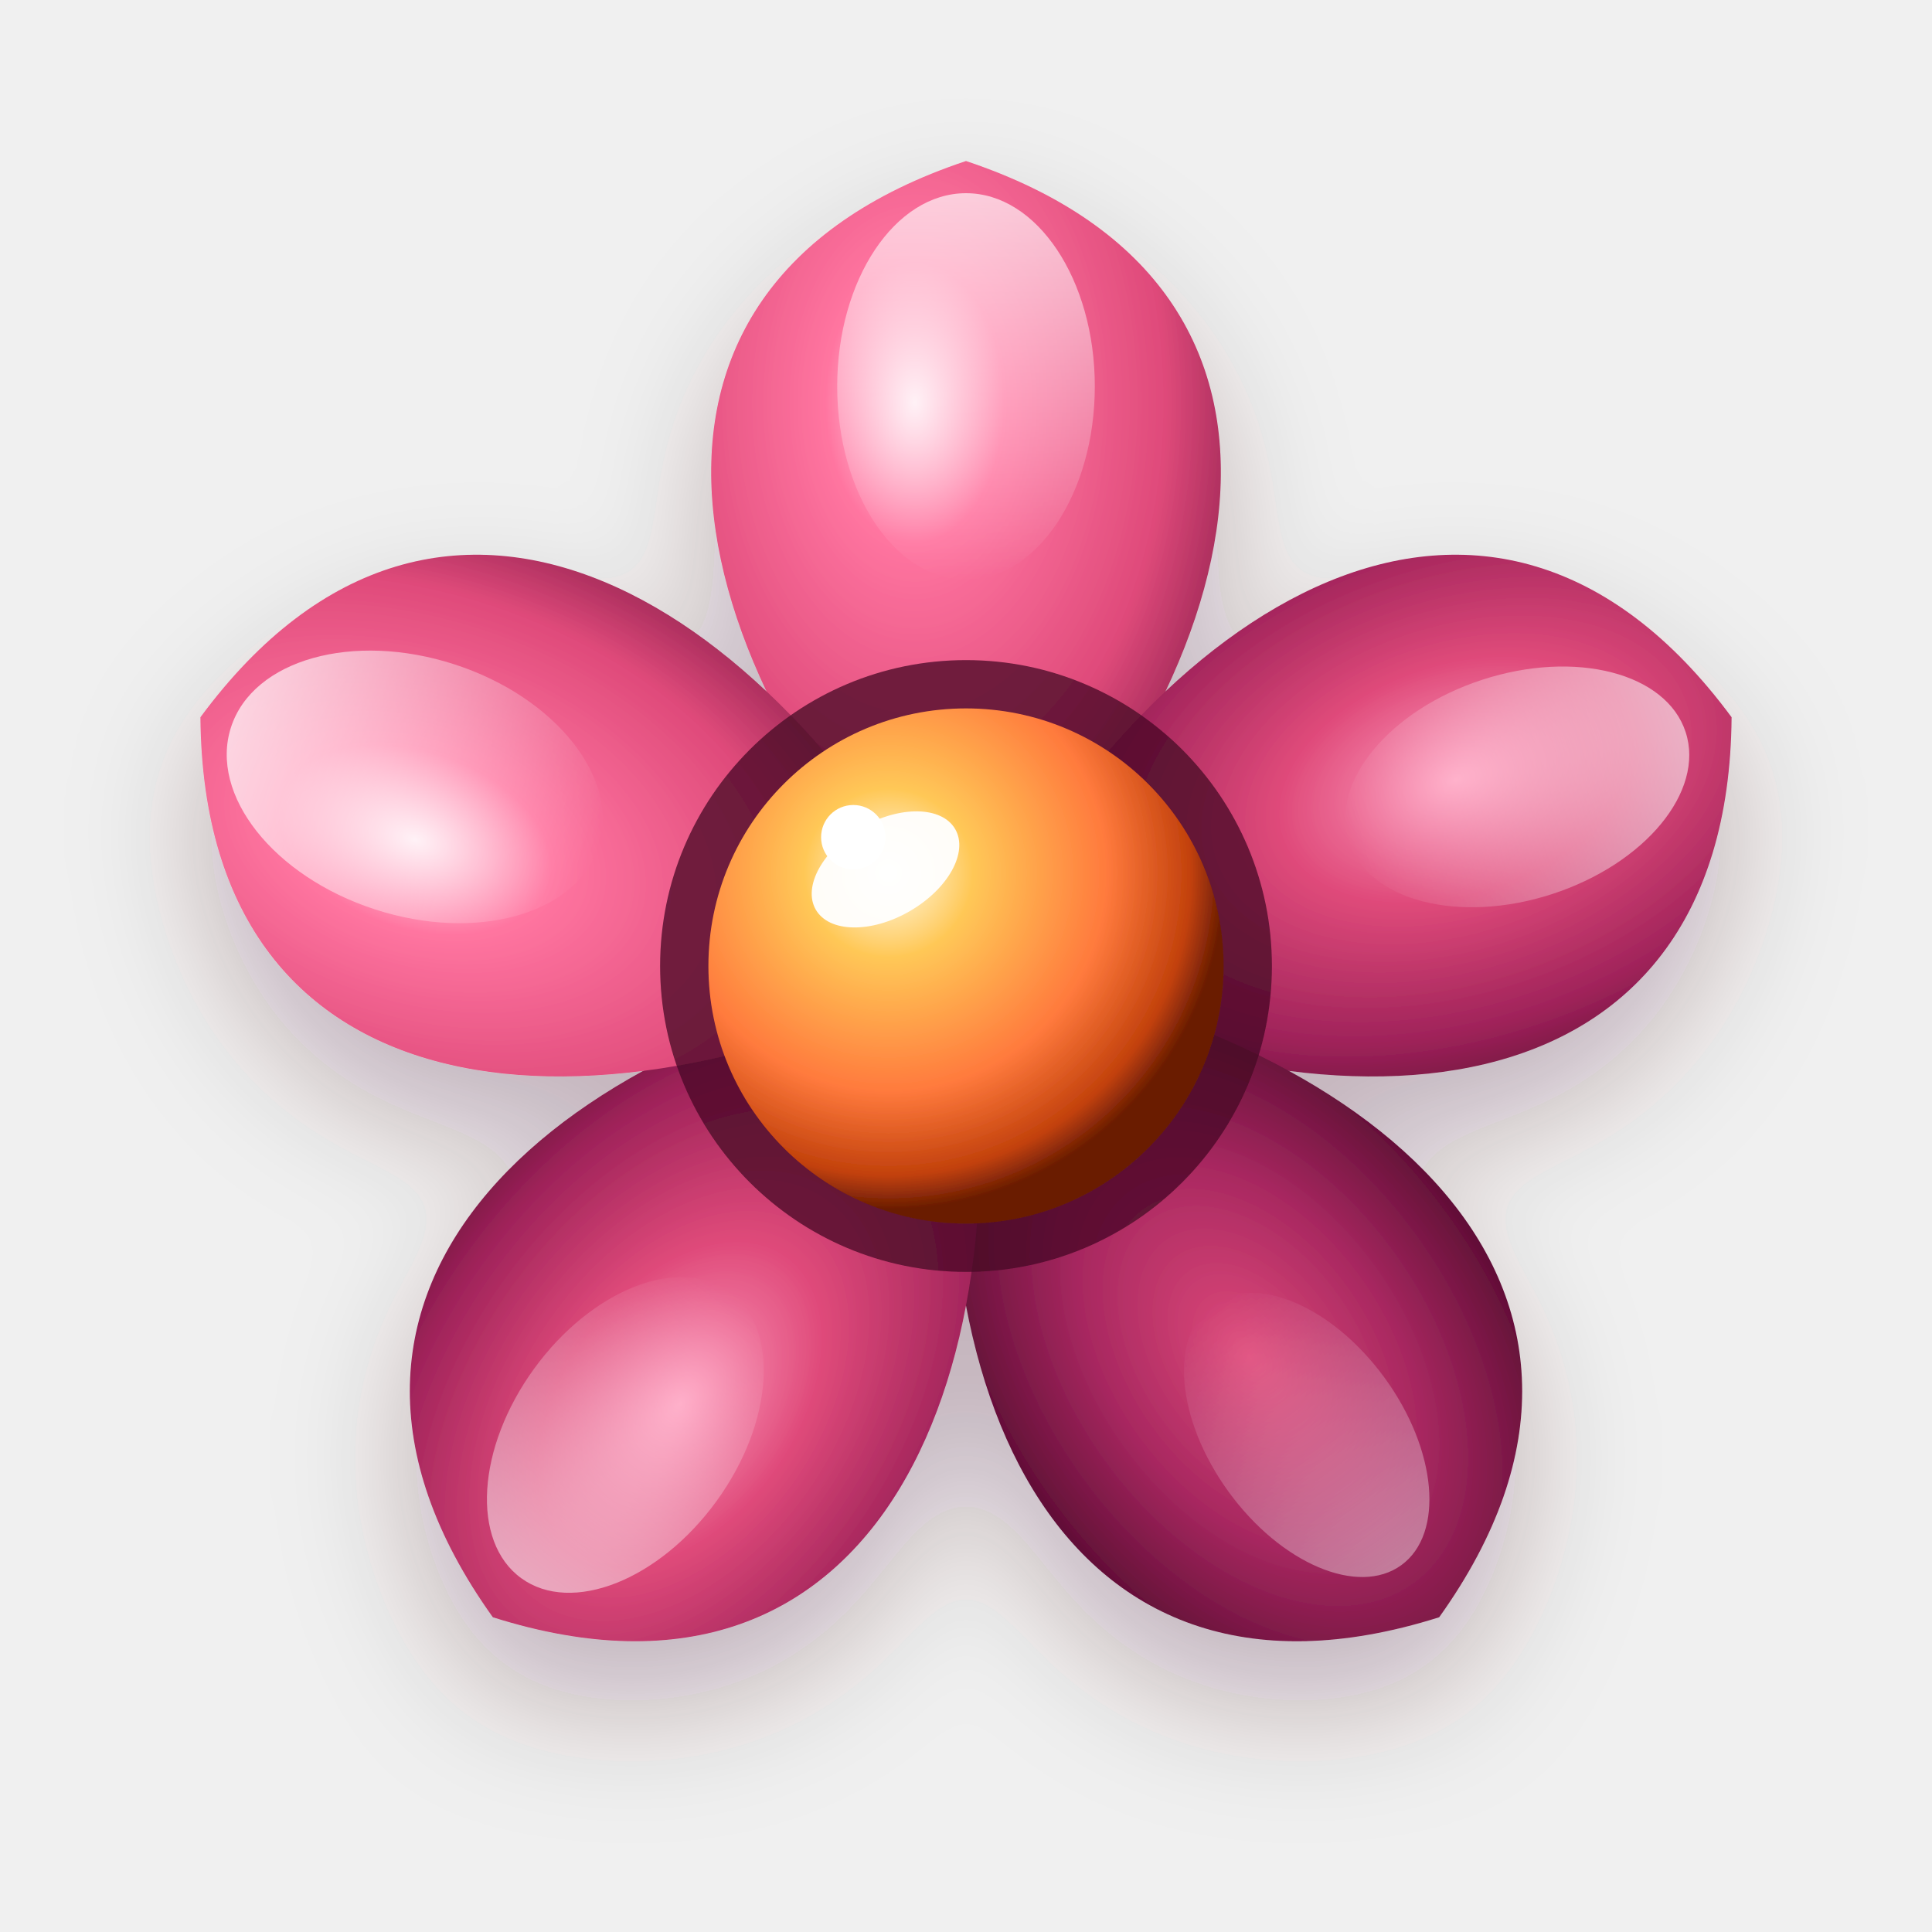
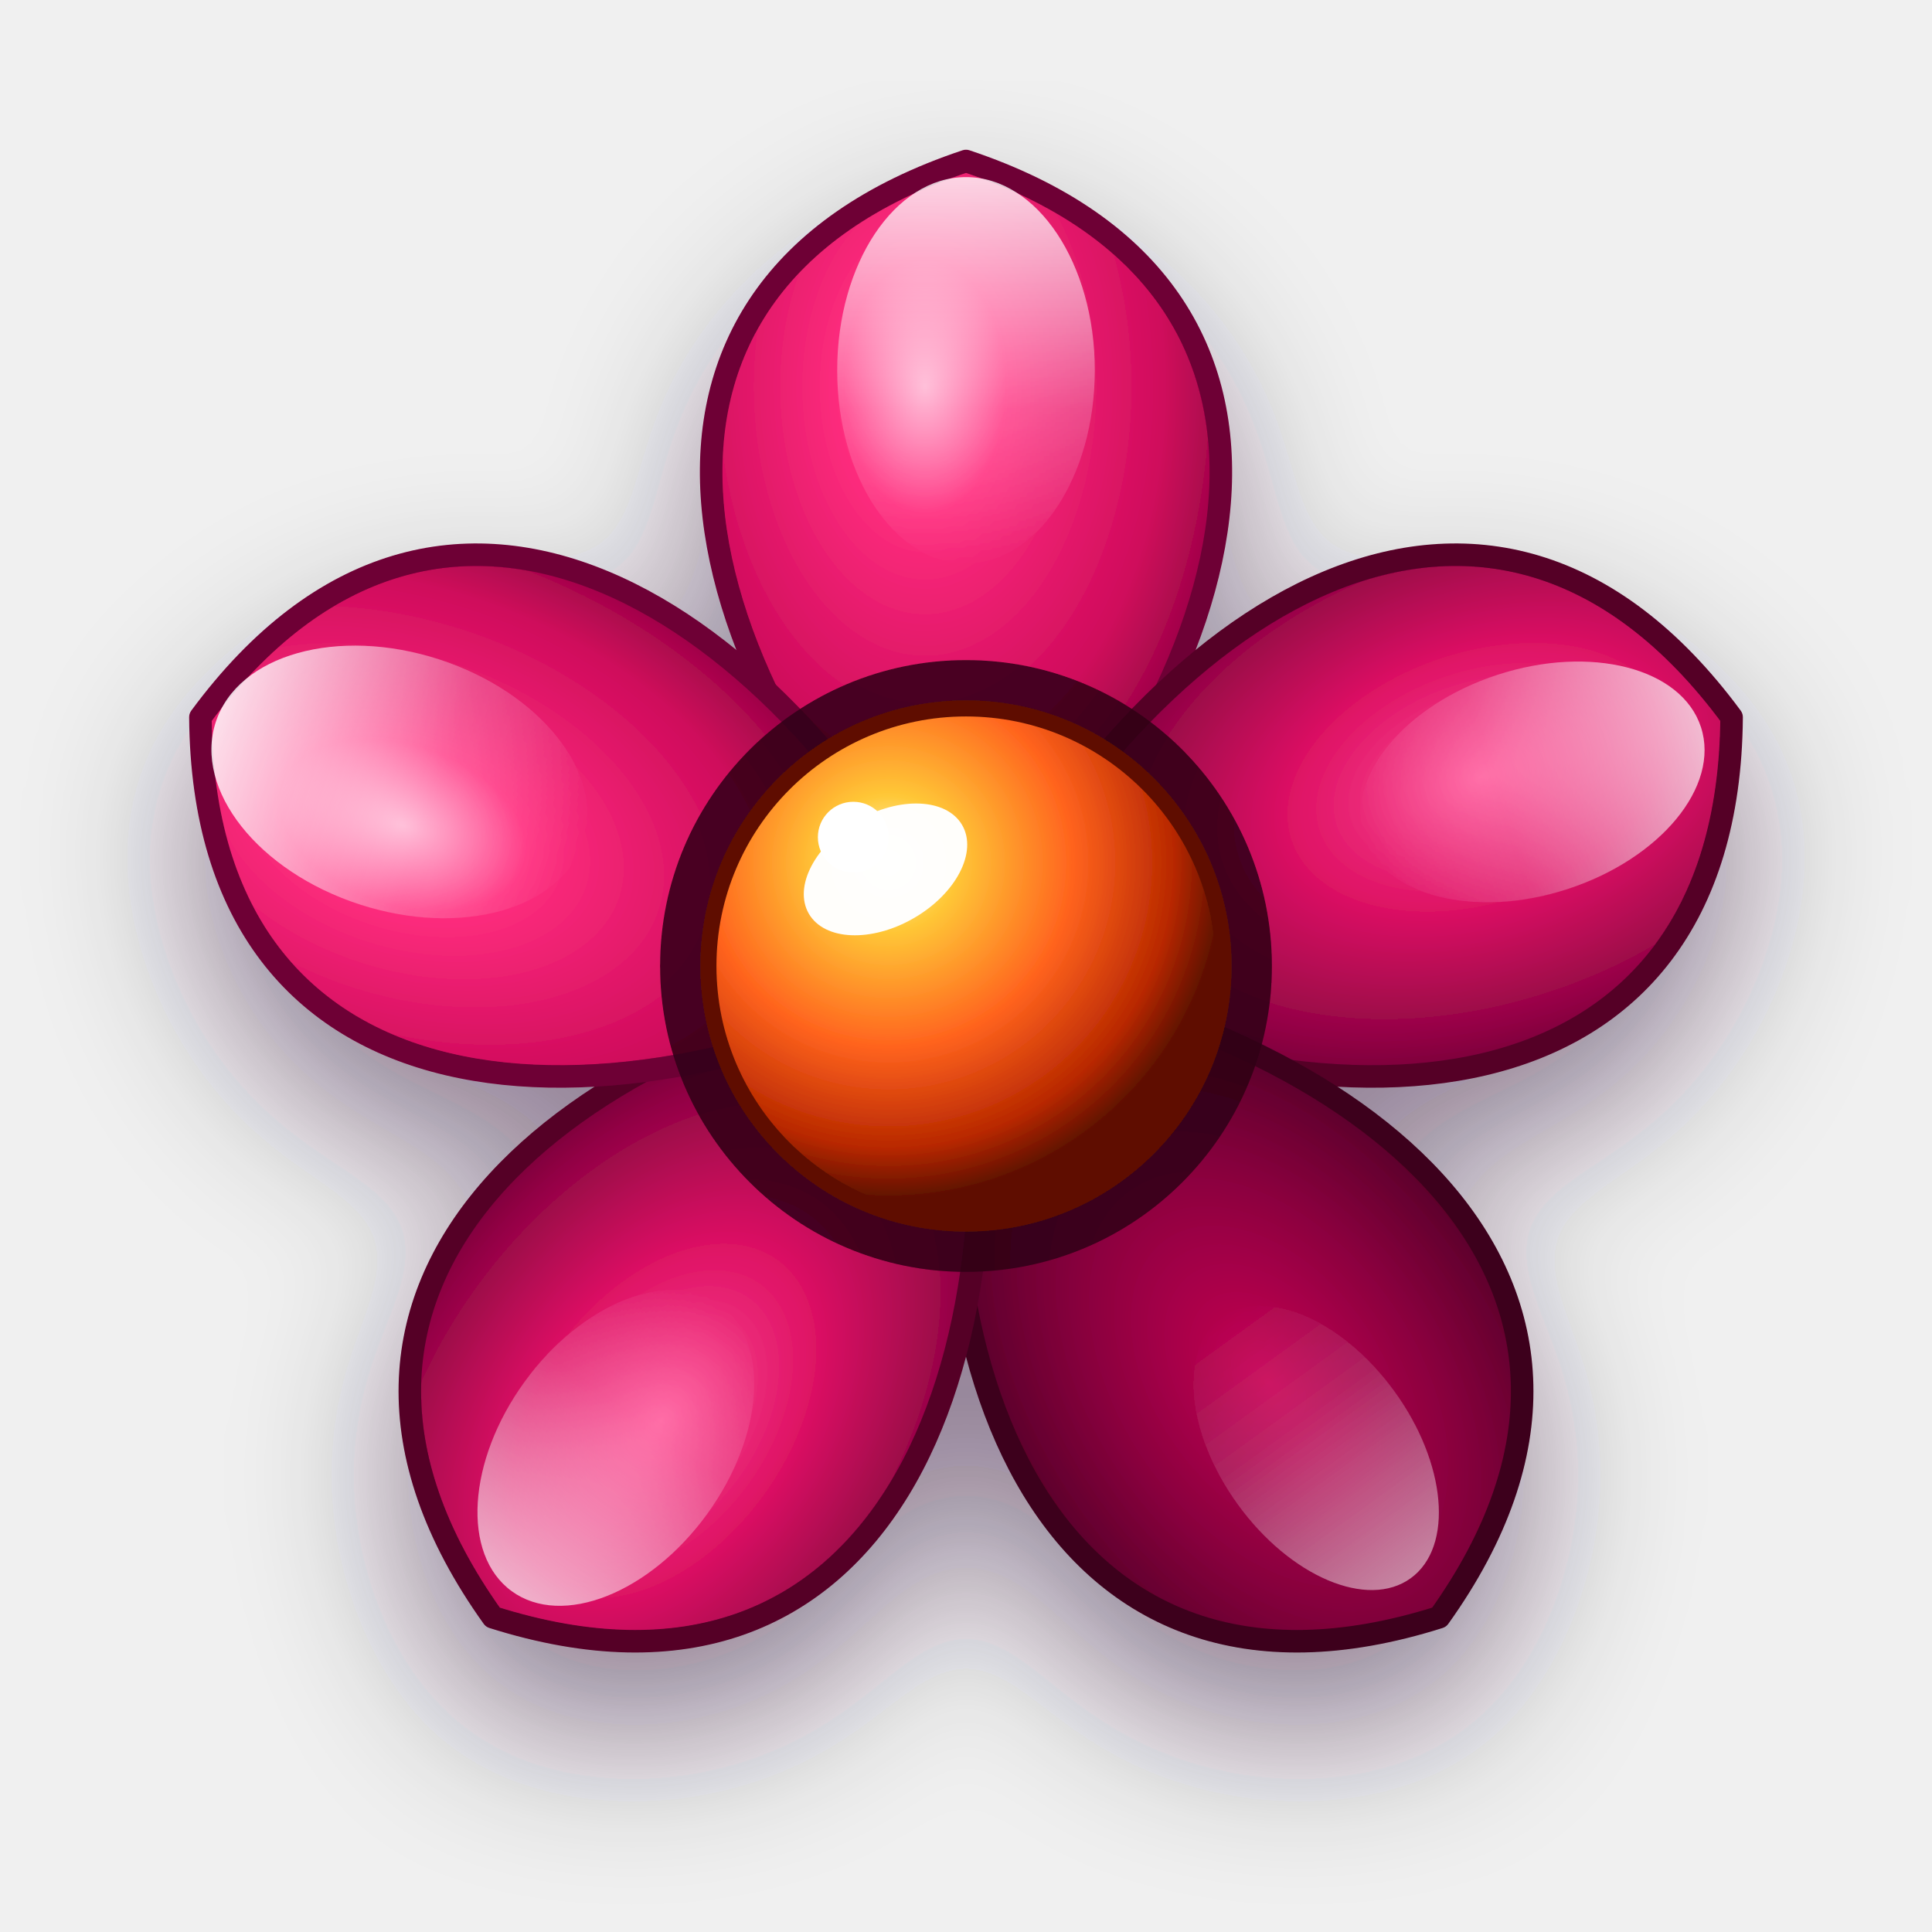
<svg xmlns="http://www.w3.org/2000/svg" viewBox="0 0 120 120" width="120" height="120">
  <defs>
-     <radialGradient id="flwPetalLit" cx="40%" cy="30%" r="70%">
-       <stop offset="0%" stop-color="#FFEBF2" />
-       <stop offset="25%" stop-color="#FF75A0" />
-       <stop offset="70%" stop-color="#DF4A7A" />
-       <stop offset="100%" stop-color="#8B1D4C" />
+     <radialGradient id="flwPetalLit" cx="42%" cy="28%" r="72%">
+       <stop offset="0%" stop-color="#FFA8CB" />
+       <stop offset="22%" stop-color="#FF2E7E" />
+       <stop offset="65%" stop-color="#CF0A5B" />
+       <stop offset="100%" stop-color="#6E0035" />
    </radialGradient>
-     <radialGradient id="flwPetalMid" cx="45%" cy="35%" r="65%">
-       <stop offset="0%" stop-color="#FF9EBE" />
-       <stop offset="35%" stop-color="#DF4A7A" />
-       <stop offset="75%" stop-color="#9E2259" />
-       <stop offset="100%" stop-color="#5E0F34" />
+     <radialGradient id="flwPetalMid" cx="46%" cy="32%" r="68%">
+       <stop offset="0%" stop-color="#FF5296" />
+       <stop offset="35%" stop-color="#DF1265" />
+       <stop offset="72%" stop-color="#8F0443" />
+       <stop offset="100%" stop-color="#480024" />
    </radialGradient>
-     <radialGradient id="flwPetalShadow" cx="50%" cy="40%" r="60%">
-       <stop offset="0%" stop-color="#DF4A7A" />
-       <stop offset="45%" stop-color="#A82860" />
-       <stop offset="80%" stop-color="#67113A" />
-       <stop offset="100%" stop-color="#3D0521" />
+     <radialGradient id="flwPetalShadow" cx="50%" cy="36%" r="65%">
+       <stop offset="0%" stop-color="#C70054" />
+       <stop offset="45%" stop-color="#8A003E" />
+       <stop offset="80%" stop-color="#550028" />
+       <stop offset="100%" stop-color="#2E0015" />
    </radialGradient>
-     <radialGradient id="flwPistil3D" cx="35%" cy="32%" r="65%">
-       <stop offset="0%" stop-color="#FFFDF0" />
-       <stop offset="25%" stop-color="#FFC857" />
-       <stop offset="65%" stop-color="#FF7A3D" />
-       <stop offset="90%" stop-color="#C2410C" />
-       <stop offset="100%" stop-color="#6B1D04" />
+     <radialGradient id="flwPistil3D" cx="35%" cy="30%" r="65%">
+       <stop offset="0%" stop-color="#FFFAD0" />
+       <stop offset="20%" stop-color="#FFC837" />
+       <stop offset="55%" stop-color="#FF631E" />
+       <stop offset="85%" stop-color="#B82800" />
+       <stop offset="100%" stop-color="#5E1000" />
    </radialGradient>
    <linearGradient id="flwPetalGlint" x1="0%" y1="0%" x2="0%" y2="100%">
-       <stop offset="0%" stop-color="#FFFFFF" stop-opacity="0.9" />
+       <stop offset="0%" stop-color="#FFFFFF" stop-opacity="0.95" />
+       <stop offset="60%" stop-color="#FFFFFF" stop-opacity="0.25" />
      <stop offset="100%" stop-color="#FFFFFF" stop-opacity="0" />
    </linearGradient>
    <filter id="flwShadowFilter" x="-40%" y="-40%" width="180%" height="180%">
-       <feDropShadow dx="0" dy="12" stdDeviation="10" flood-color="#380E24" flood-opacity="0.45" />
-       <feDropShadow dx="0" dy="4" stdDeviation="4" flood-color="#380E24" flood-opacity="0.25" />
+       <feDropShadow dx="0" dy="16" stdDeviation="12" flood-color="#24052E" flood-opacity="0.65" />
+       <feDropShadow dx="0" dy="5" stdDeviation="5" flood-color="#24052E" flood-opacity="0.45" />
    </filter>
  </defs>
  <g filter="url(#flwShadowFilter)">
    <g transform="rotate(0, 60, 60)">
-       <path d="M 60,60 C 42,42 36,18 60,10 C 84,18 78,42 60,60 Z" fill="url(#flwPetalLit)" />
-       <ellipse cx="60" cy="24" rx="8" ry="12" fill="url(#flwPetalGlint)" opacity="0.75" />
+       <path d="M 60,60 C 42,42 36,18 60,10 C 84,18 78,42 60,60 Z" fill="url(#flwPetalLit)" stroke="#6E0035" stroke-width="1.4" stroke-linejoin="round" />
+       <ellipse cx="60" cy="23" rx="8" ry="12" fill="url(#flwPetalGlint)" opacity="0.85" />
    </g>
    <g transform="rotate(72, 60, 60)">
-       <path d="M 60,60 C 42,42 36,18 60,10 C 84,18 78,42 60,60 Z" fill="url(#flwPetalMid)" />
-       <ellipse cx="60" cy="24" rx="7" ry="11" fill="url(#flwPetalGlint)" opacity="0.65" />
+       <path d="M 60,60 C 42,42 36,18 60,10 C 84,18 78,42 60,60 Z" fill="url(#flwPetalMid)" stroke="#550028" stroke-width="1.4" stroke-linejoin="round" />
+       <ellipse cx="60" cy="23" rx="7" ry="11" fill="url(#flwPetalGlint)" opacity="0.75" />
    </g>
    <g transform="rotate(144, 60, 60)">
-       <path d="M 60,60 C 42,42 36,18 60,10 C 84,18 78,42 60,60 Z" fill="url(#flwPetalShadow)" />
-       <ellipse cx="60" cy="24" rx="6" ry="10" fill="url(#flwPetalGlint)" opacity="0.45" />
+       <path d="M 60,60 C 42,42 36,18 60,10 C 84,18 78,42 60,60 Z" fill="url(#flwPetalShadow)" stroke="#3E001D" stroke-width="1.4" stroke-linejoin="round" />
+       <ellipse cx="60" cy="23" rx="6" ry="10" fill="url(#flwPetalGlint)" opacity="0.55" />
    </g>
    <g transform="rotate(216, 60, 60)">
-       <path d="M 60,60 C 42,42 36,18 60,10 C 84,18 78,42 60,60 Z" fill="url(#flwPetalMid)" />
-       <ellipse cx="60" cy="24" rx="7" ry="11" fill="url(#flwPetalGlint)" opacity="0.6" />
+       <path d="M 60,60 C 42,42 36,18 60,10 C 84,18 78,42 60,60 Z" fill="url(#flwPetalMid)" stroke="#550028" stroke-width="1.4" stroke-linejoin="round" />
+       <ellipse cx="60" cy="23" rx="7" ry="11" fill="url(#flwPetalGlint)" opacity="0.7" />
    </g>
    <g transform="rotate(288, 60, 60)">
-       <path d="M 60,60 C 42,42 36,18 60,10 C 84,18 78,42 60,60 Z" fill="url(#flwPetalLit)" />
-       <ellipse cx="60" cy="24" rx="8" ry="12" fill="url(#flwPetalGlint)" opacity="0.8" />
+       <path d="M 60,60 C 42,42 36,18 60,10 C 84,18 78,42 60,60 Z" fill="url(#flwPetalLit)" stroke="#6E0035" stroke-width="1.4" stroke-linejoin="round" />
+       <ellipse cx="60" cy="23" rx="8" ry="12" fill="url(#flwPetalGlint)" opacity="0.9" />
    </g>
-     <circle cx="60" cy="60" r="19" fill="#450824" opacity="0.75" />
-     <circle cx="60" cy="60" r="16" fill="url(#flwPistil3D)" />
-     <ellipse cx="55" cy="54" rx="5" ry="3" transform="rotate(-30, 55, 54)" fill="#FFFFFF" opacity="0.95" />
-     <circle cx="53" cy="52" r="2" fill="#FFFFFF" />
+     <circle cx="60" cy="60" r="19" fill="#2E0015" opacity="0.85" />
+     <circle cx="60" cy="60" r="16" fill="url(#flwPistil3D)" stroke="#5E1000" stroke-width="1" />
+     <ellipse cx="55" cy="54" rx="5.5" ry="3.5" transform="rotate(-30, 55, 54)" fill="#FFFFFF" opacity="0.98" />
+     <circle cx="53" cy="52" r="2.2" fill="#FFFFFF" />
  </g>
</svg>
